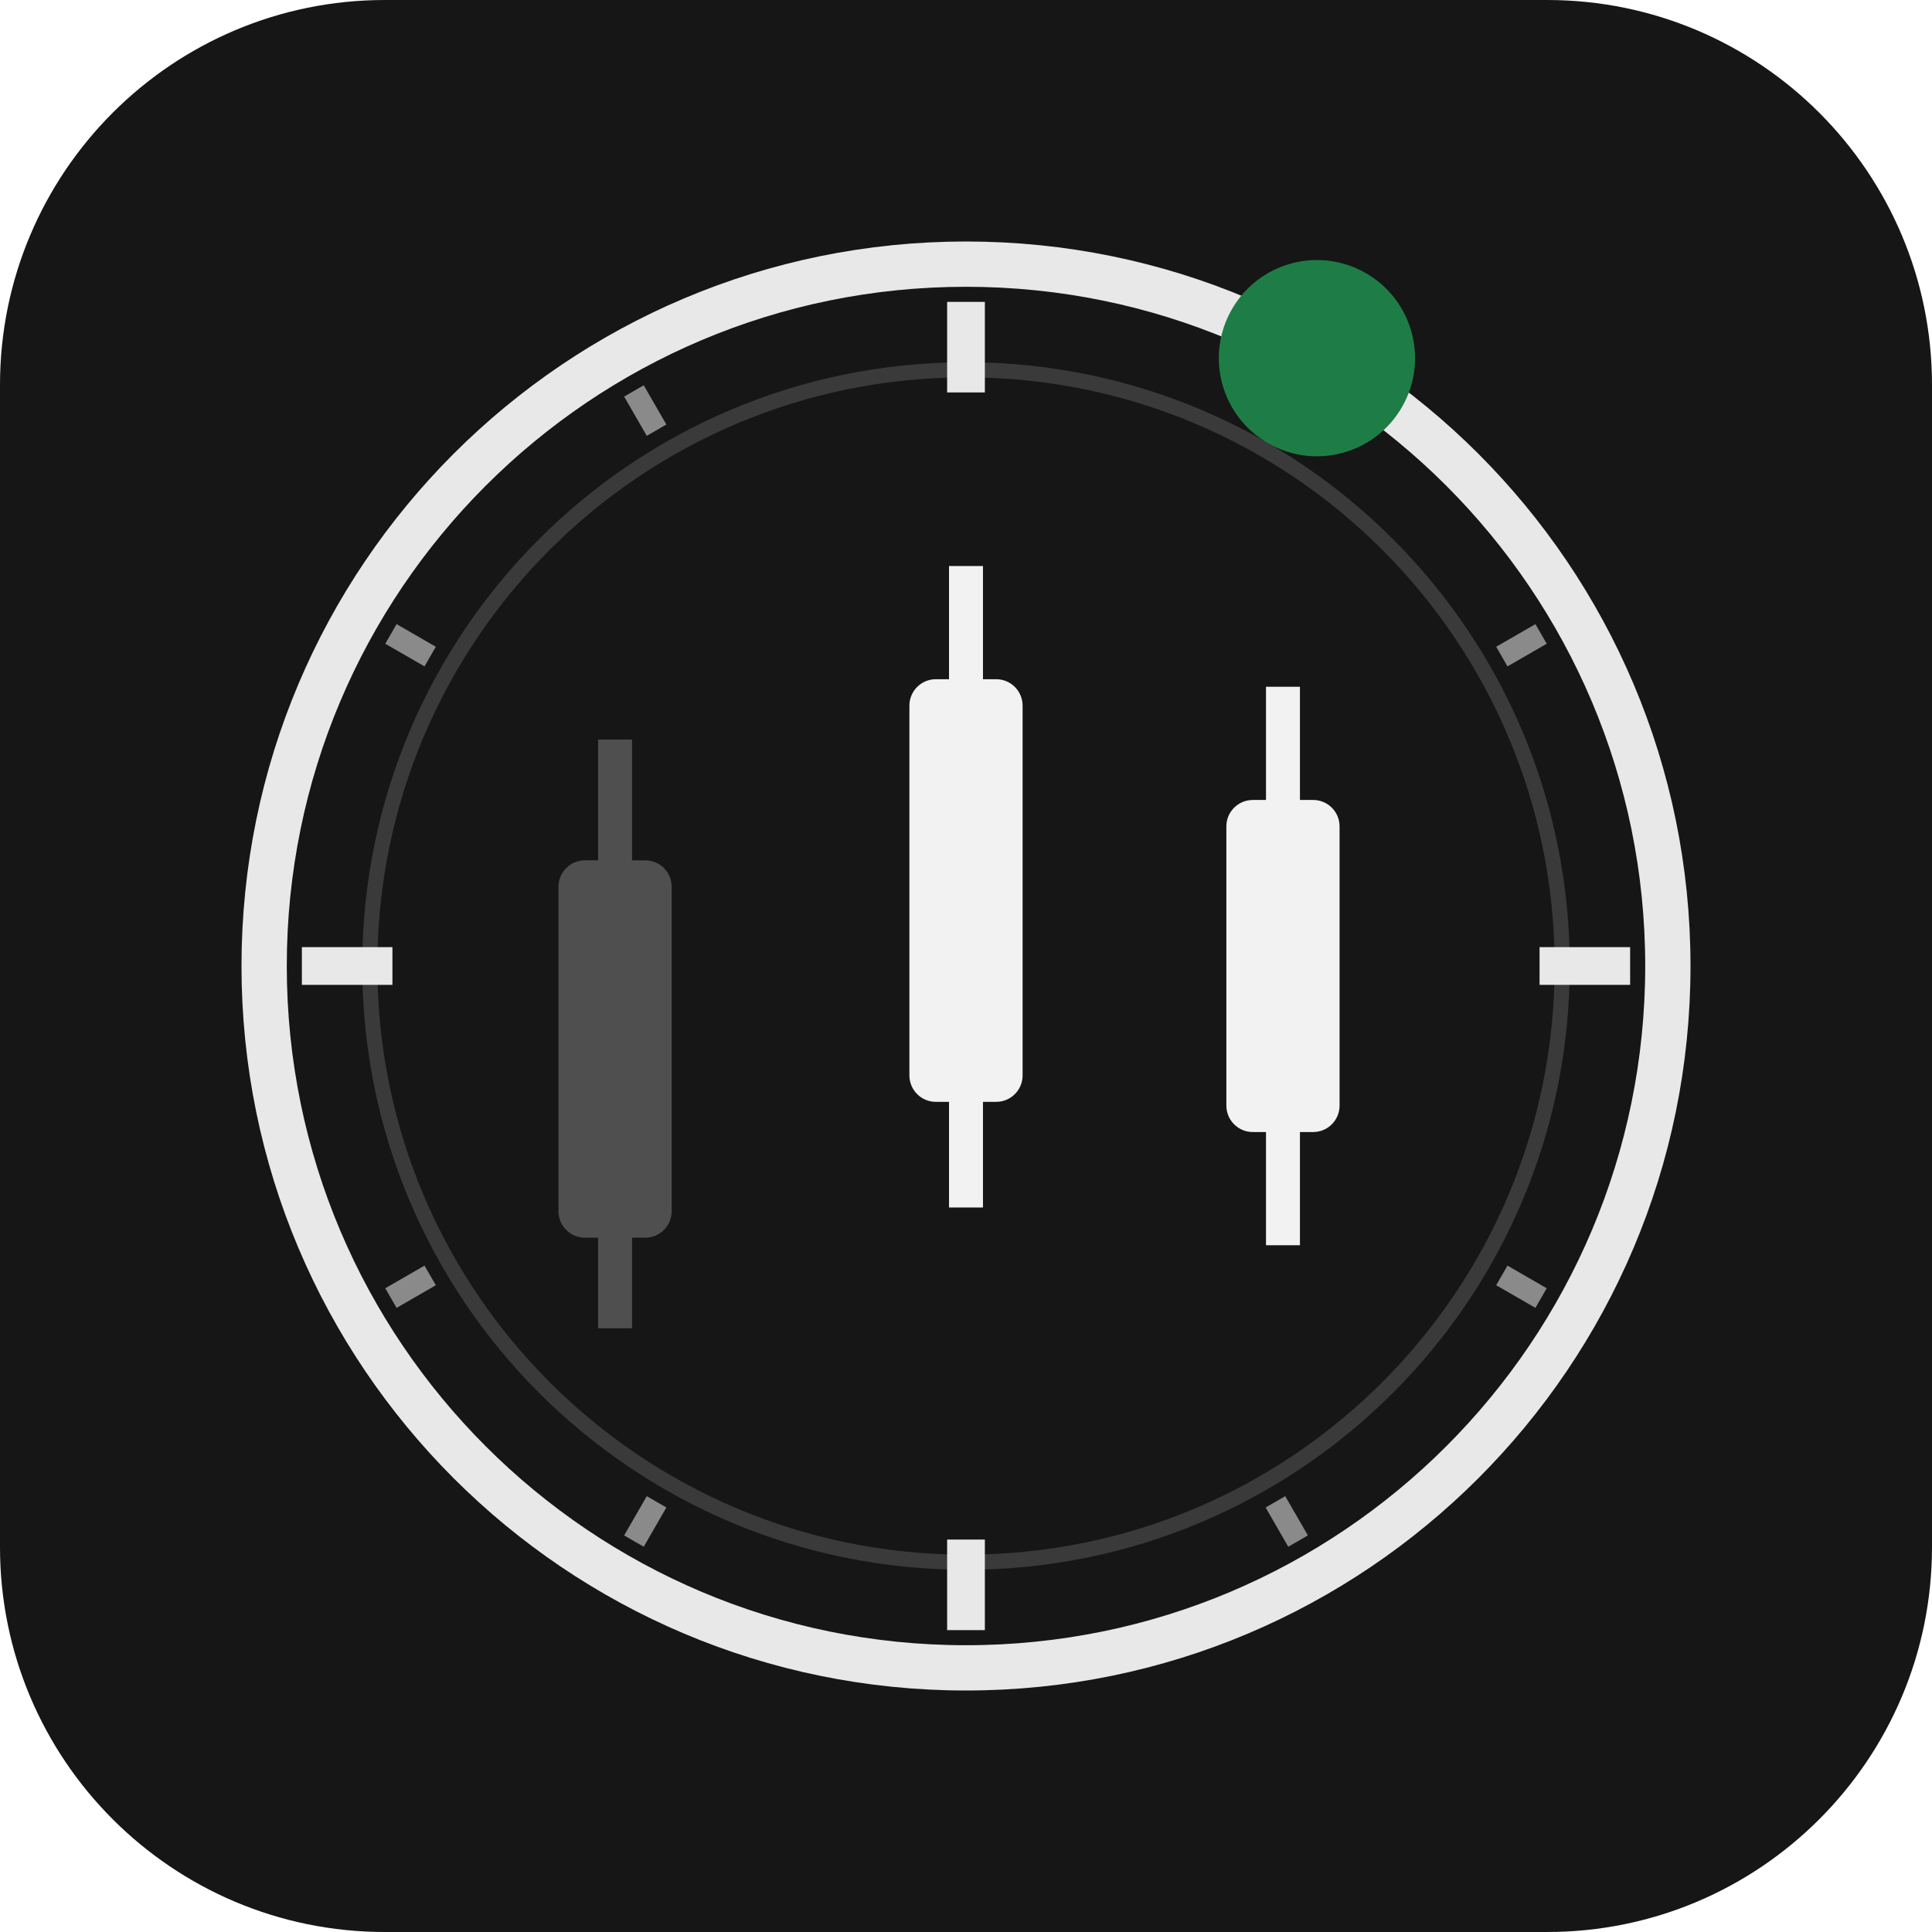
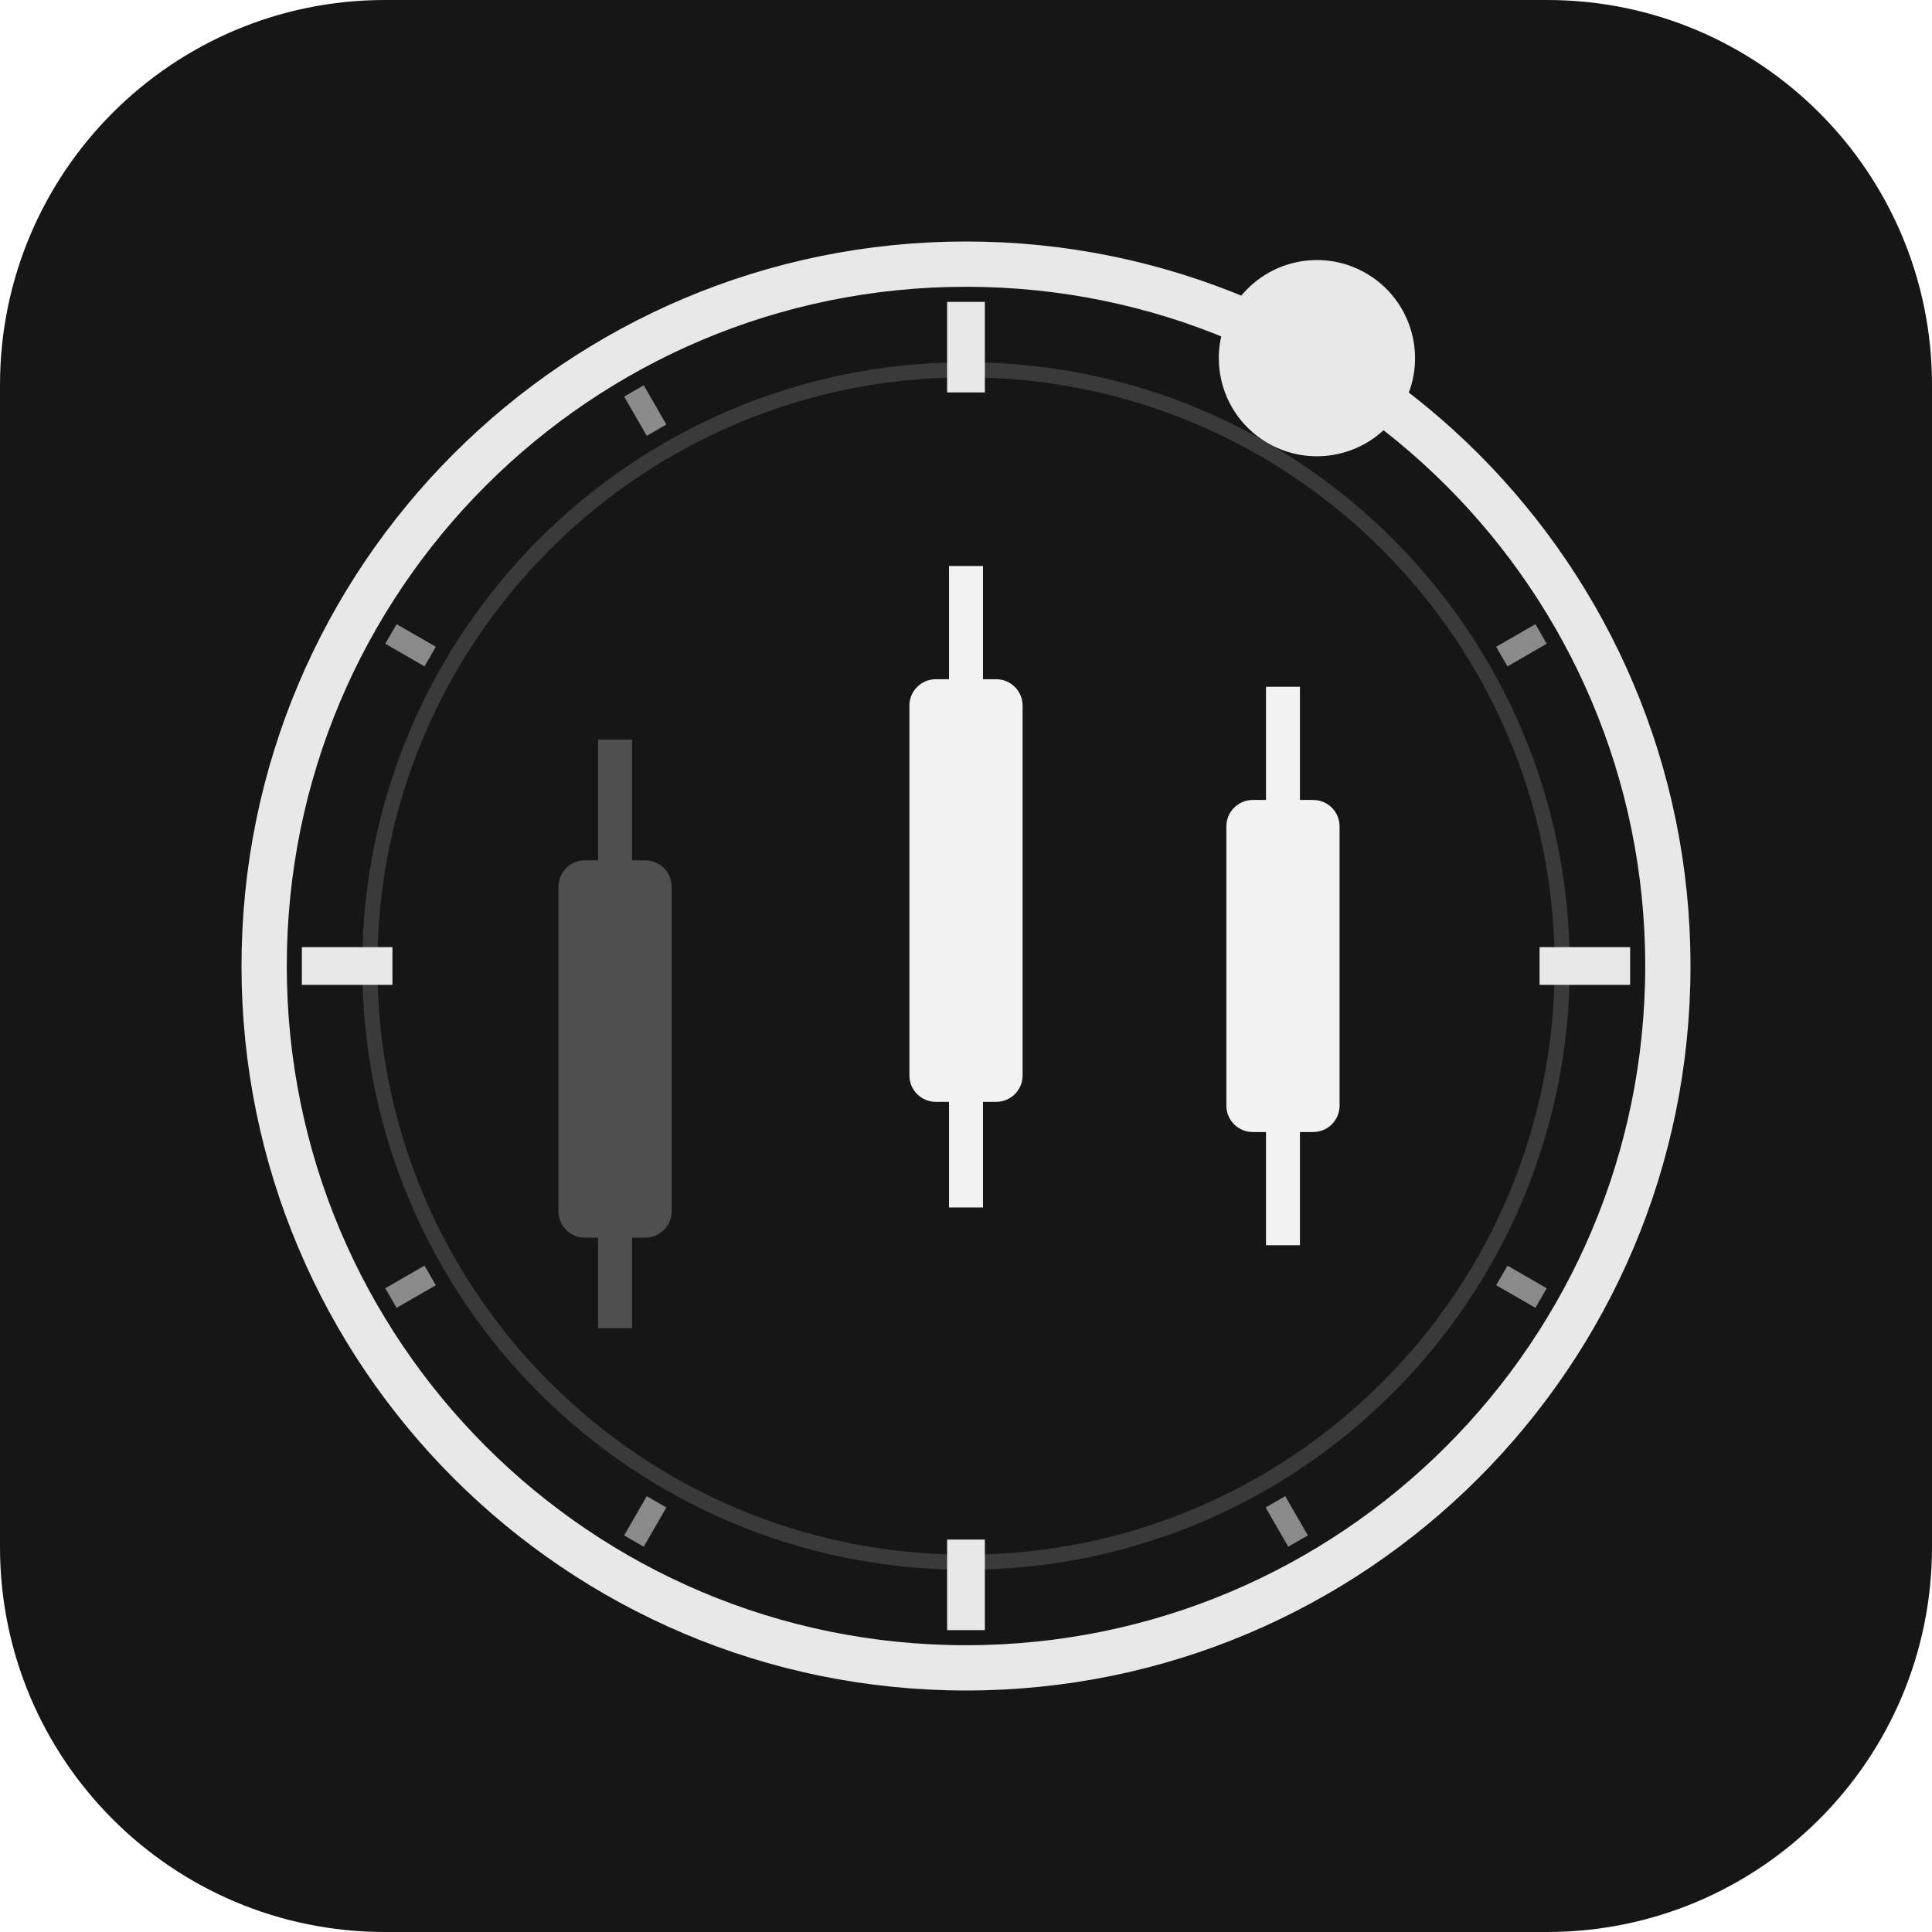
<svg xmlns="http://www.w3.org/2000/svg" viewBox="0 0 512 512" width="512" height="512">
  <rect x="0" y="0" width="512" height="512" rx="102" fill="#161616" />
  <circle cx="256" cy="256" r="186" fill="none" stroke="#e8e8e8" stroke-width="12" />
  <circle cx="256" cy="256" r="158" fill="none" stroke="#3a3a3a" stroke-width="4" />
  <g stroke="#e8e8e8" stroke-width="10">
    <line x1="256" y1="80" x2="256" y2="104" />
    <line x1="432" y1="256" x2="408" y2="256" />
    <line x1="256" y1="432" x2="256" y2="408" />
    <line x1="80" y1="256" x2="104" y2="256" />
  </g>
  <g stroke="#8a8a8a" stroke-width="6">
    <line x1="344" y1="103.6" x2="338" y2="114" />
    <line x1="408.4" y1="168" x2="398" y2="174" />
    <line x1="408.4" y1="344" x2="398" y2="338" />
    <line x1="344" y1="408.4" x2="338" y2="398" />
    <line x1="168" y1="408.4" x2="174" y2="398" />
    <line x1="103.6" y1="344" x2="114" y2="338" />
    <line x1="103.6" y1="168" x2="114" y2="174" />
    <line x1="168" y1="103.6" x2="174" y2="114" />
  </g>
  <line x1="163" y1="196" x2="163" y2="352" stroke="#4f4f4f" stroke-width="9" />
  <rect x="148" y="228" width="30" height="100" rx="7" fill="#4f4f4f" />
  <line x1="256" y1="150" x2="256" y2="320" stroke="#f2f2f2" stroke-width="9" />
  <rect x="241" y="180" width="30" height="112" rx="7" fill="#f2f2f2" />
  <line x1="340" y1="182" x2="340" y2="330" stroke="#f2f2f2" stroke-width="9" />
  <rect x="325" y="212" width="30" height="88" rx="7" fill="#f2f2f2" />
-   <circle cx="256" cy="70" r="26" fill="#1e7d46" transform="rotate(30 256 256)" />
+   <circle cx="256" cy="70" r="26" fill="#e8e8e8" transform="rotate(30 256 256)" />
</svg>
